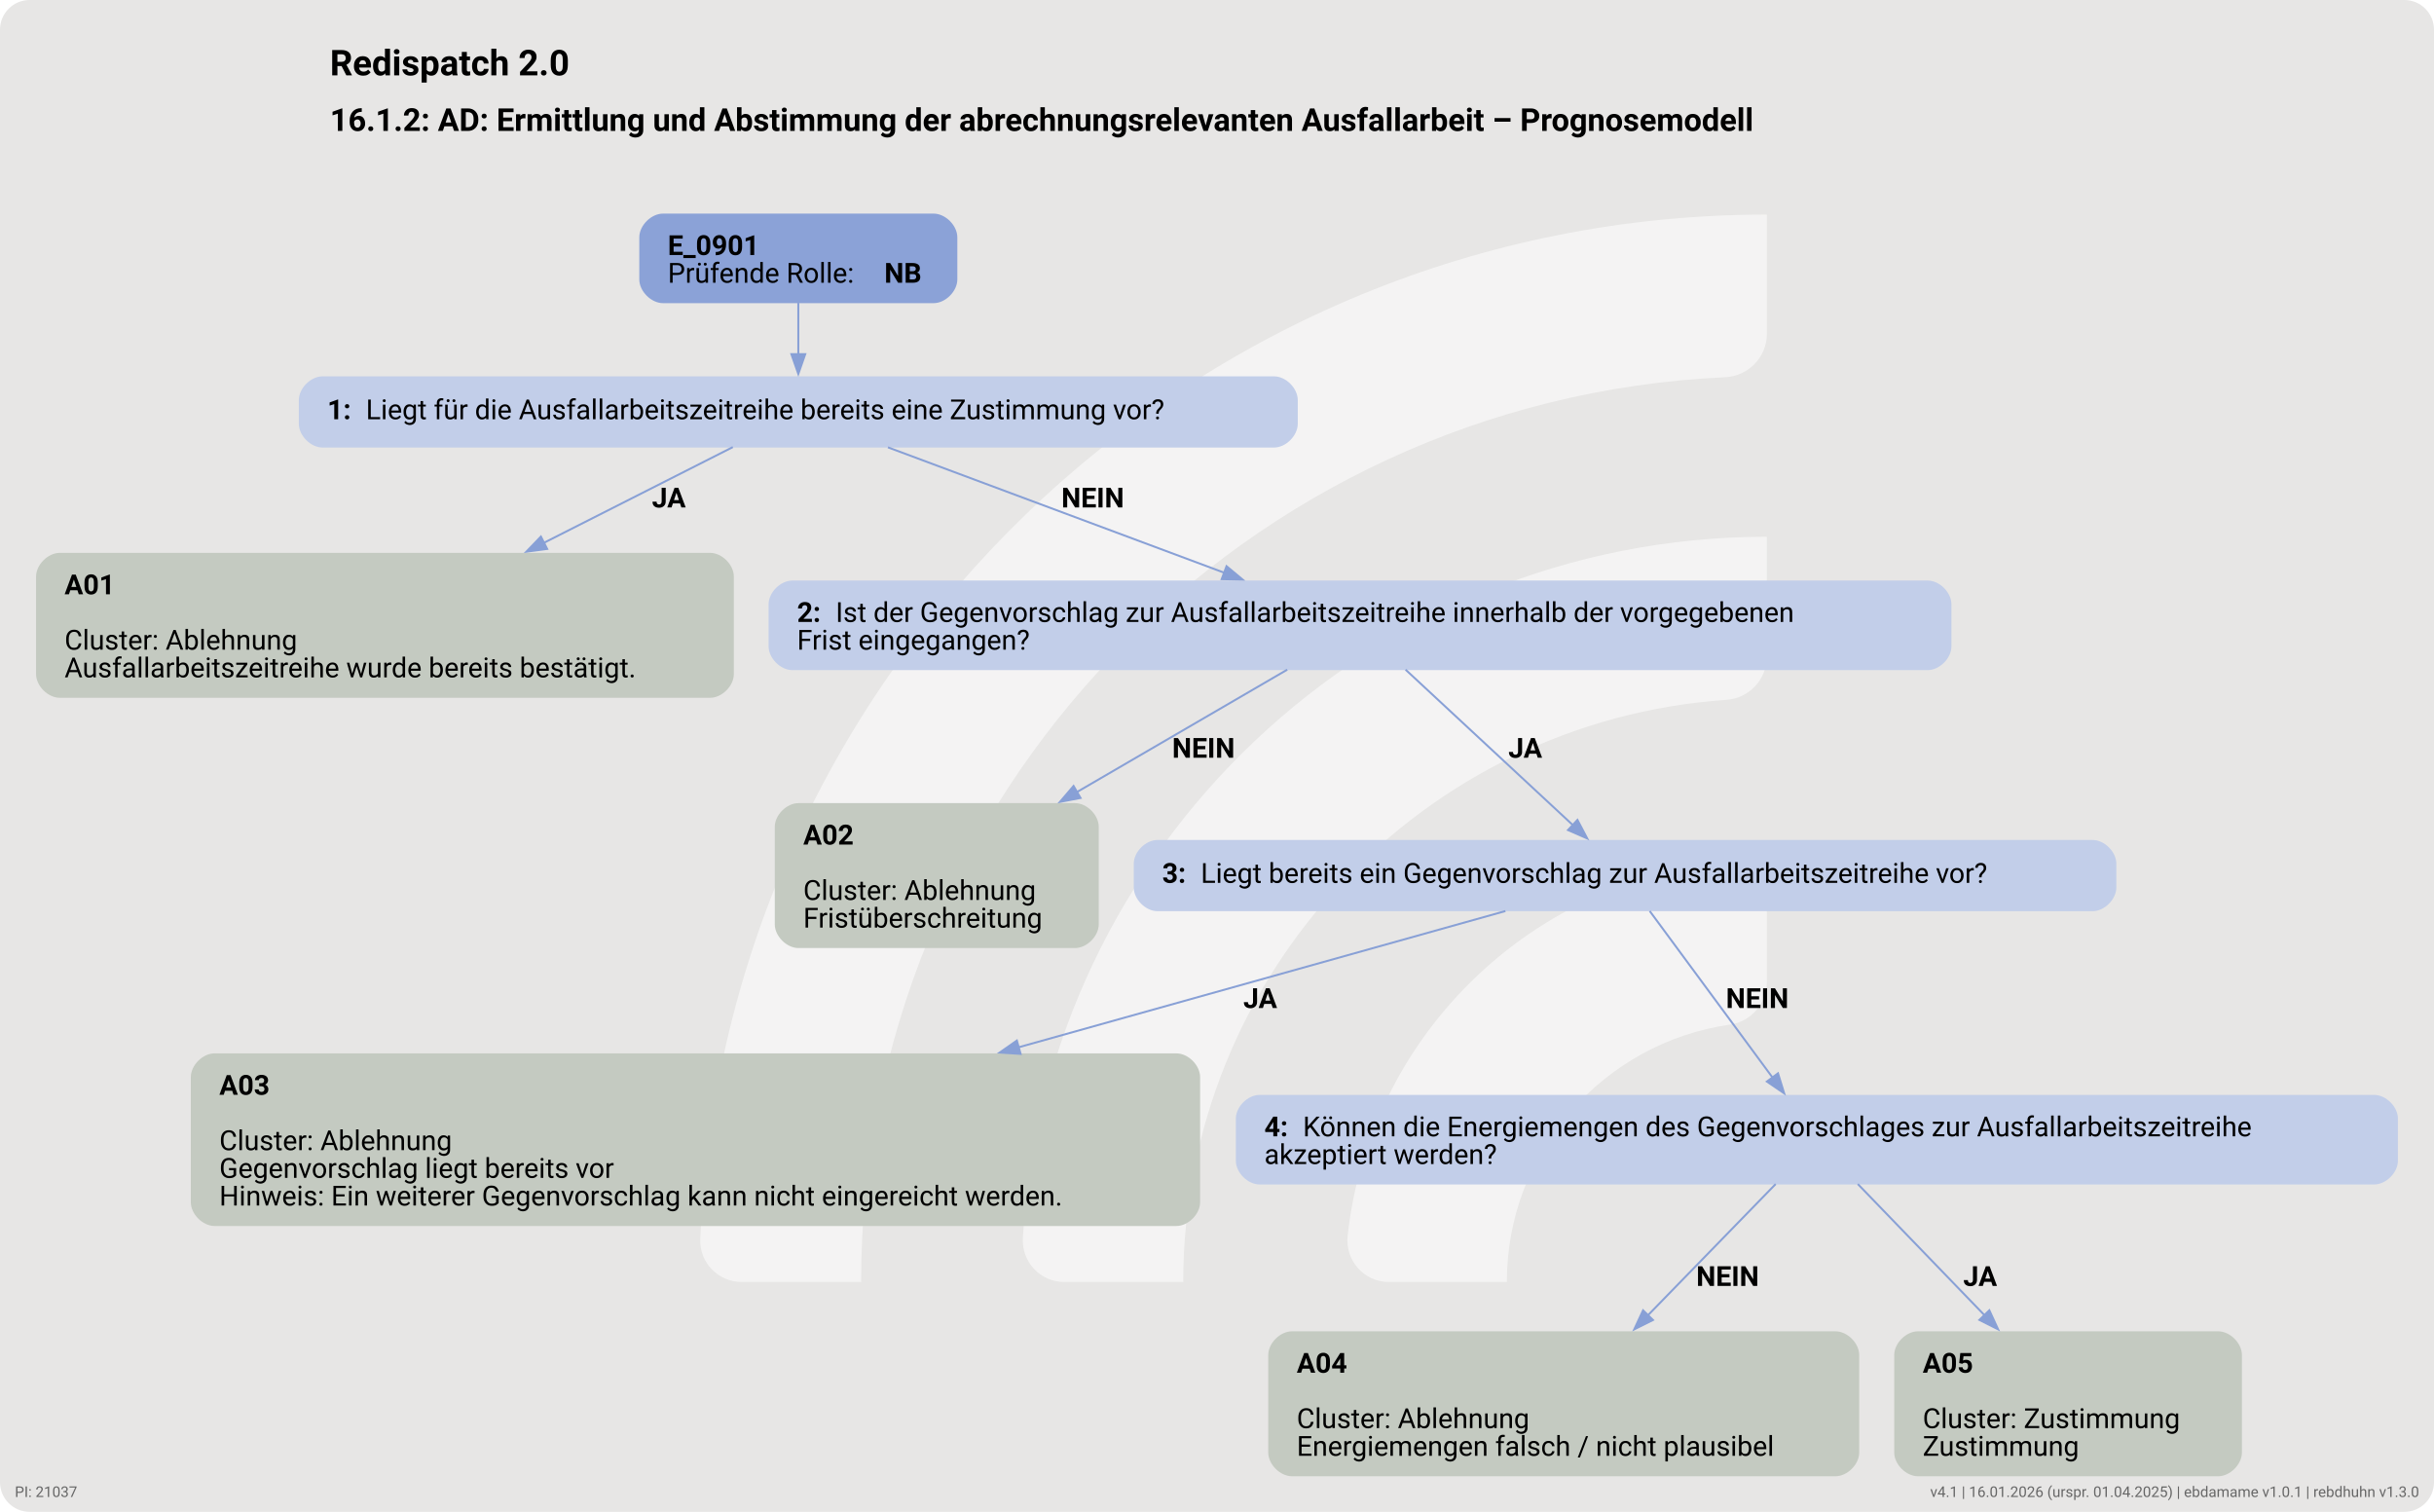
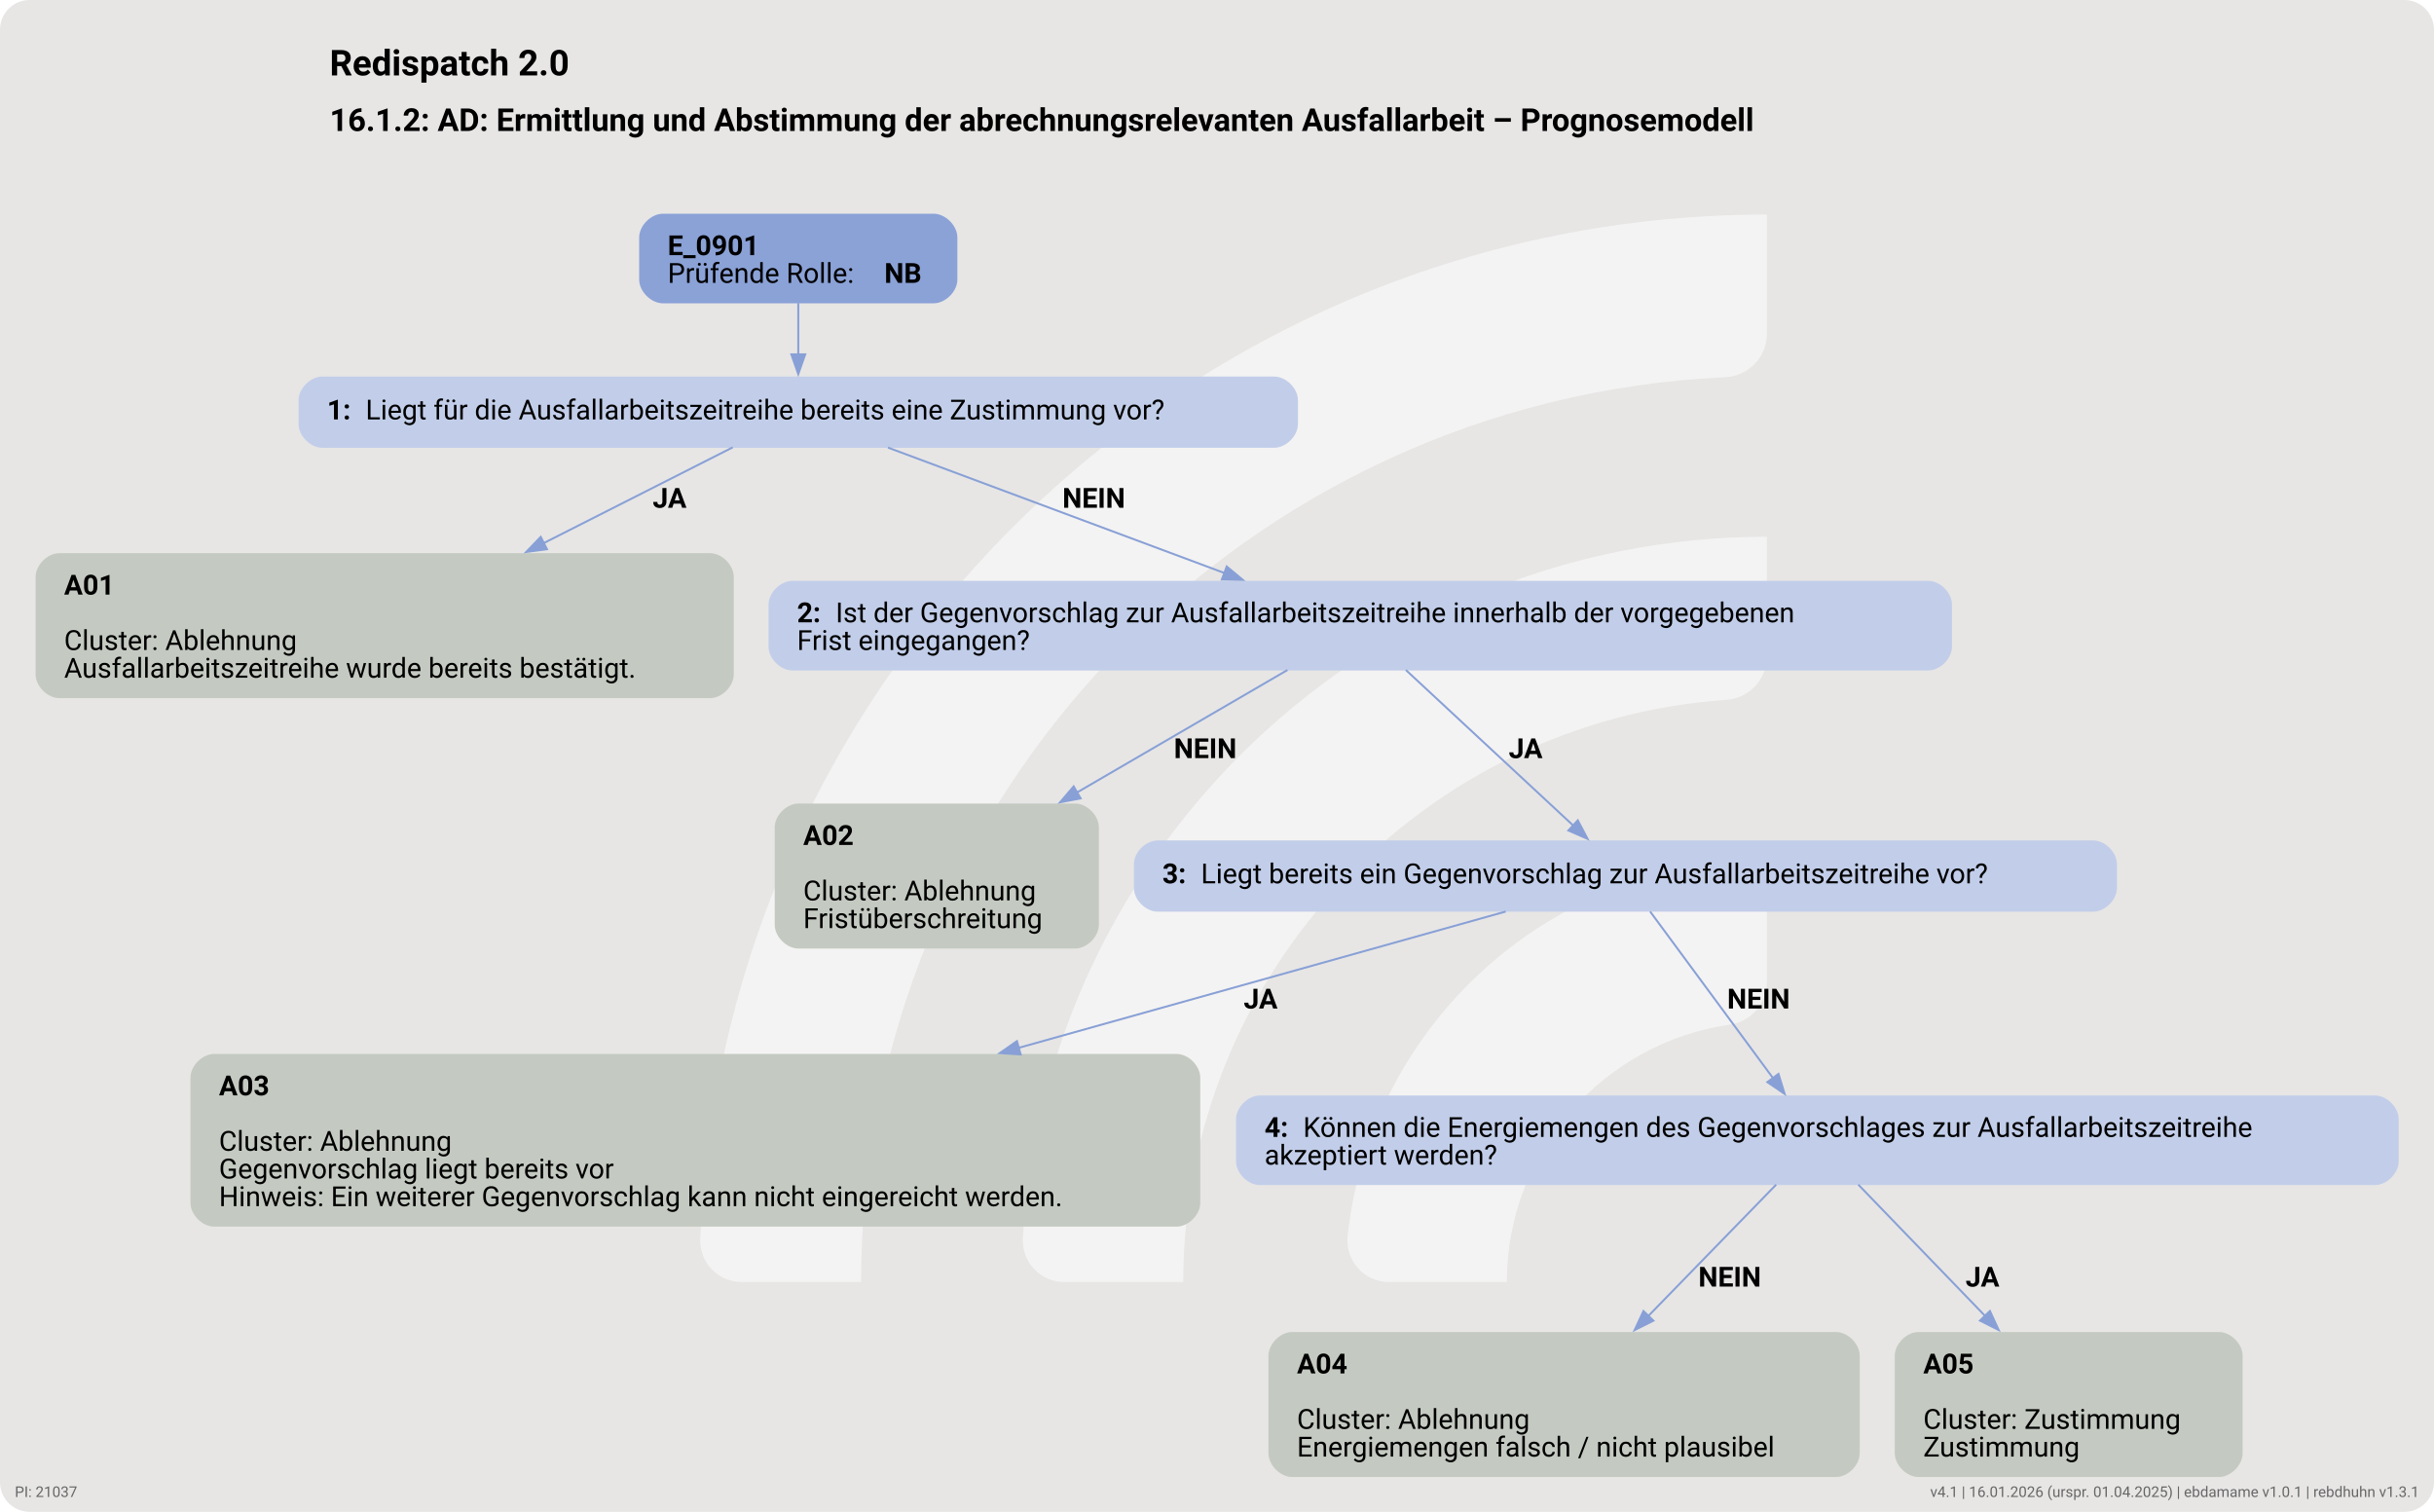
<svg xmlns="http://www.w3.org/2000/svg" version="1.1" width="1640.0px" viewBox="0 0 1640.0 1018.667" height="1018.667px">
  <g>
    <svg version="1.1" width="1640.0px" viewBox="0 0 1640.0 1018.667" height="1018.667px">
      <rect fill="#e7e6e5" x="0" y="0" width="1640.0" height="1018.667" rx="20" ry="20" />
      <g>
        <g transform="translate(404.5871, 101.8667) scale(1 1) translate(0, 0) scale(1.434338 1.434338) ">
          <defs>
            <style>.cls-1{fill:#ffffff88;}</style>
          </defs>
          <path class="cls-1" d="M122.44,531.2h-56.1c-11,0-19.9-9.12-19.46-20.11C57.47,243.89,278.15,29.78,547.91,29.78v56.02c0,10.98-8.69,19.89-19.66,20.39-225.51,10.31-405.8,197-405.8,425Z" />
          <path class="cls-1" d="M273.78,531.2h-55.93c-11.23,0-20.09-9.48-19.43-20.69,10.74-183.44,163.39-329.39,349.48-329.39v56.26c0,10.71-8.27,19.62-18.96,20.35-142.35,9.77-255.17,128.69-255.17,273.46Z" />
          <path class="cls-1" d="M425.77,531.2h-55.45c-11.65,0-20.6-10.17-19.33-21.75,10.87-99.03,95.03-176.34,196.92-176.34v57.01c0,10.05-7.28,18.75-17.23,20.16-59.22,8.4-104.91,59.42-104.91,120.92Z" />
        </g>
-         <svg width="1230pt" height="764pt" viewBox="0.00 0.00 1230.18 764.40">
+         <svg width="1230pt" height="764pt" viewBox="0.00 0.00 1230.00 764.00">
          <g id="graph0" class="graph" transform="scale(1 1) rotate(0) translate(18 746.4)">
-             <text text-anchor="start" x="148.59" y="-708.3" font-family="Roboto, sans-serif" font-weight="bold" font-size="18.00">Redispatch 2.0</text>
-             <text text-anchor="start" x="148.59" y="-680.2" font-family="Roboto, sans-serif" font-weight="bold" font-size="16.00">16.1.2: AD: Ermittlung und Abstimmung der abrechnungsrelevanten Ausfallarbeit – Prognosemodell</text>
+             <text xml:space="preserve" text-anchor="start" x="148.59" y="-708.3" font-family="Roboto, sans-serif" font-weight="bold" font-size="18.00">Redispatch 2.0</text>
+             <text xml:space="preserve" text-anchor="start" x="148.59" y="-680.2" font-family="Roboto, sans-serif" font-weight="bold" font-size="16.00">16.1.2: AD: Ermittlung und Abstimmung der abrechnungsrelevanten Ausfallarbeit – Prognosemodell</text>
            <g id="node1" class="node">
              <path fill="#8ba2d7" stroke="black" stroke-width="0" d="M453.8,-638.4C453.8,-638.4 317,-638.4 317,-638.4 311,-638.4 305,-632.4 305,-626.4 305,-626.4 305,-605.12 305,-605.12 305,-599.12 311,-593.12 317,-593.12 317,-593.12 453.8,-593.12 453.8,-593.12 459.8,-593.12 465.8,-599.12 465.8,-605.12 465.8,-605.12 465.8,-626.4 465.8,-626.4 465.8,-632.4 459.8,-638.4 453.8,-638.4" />
-               <text text-anchor="start" x="319.4" y="-617.46" font-family="Roboto, sans-serif" font-weight="bold" font-size="14.00">E_0901</text>
-               <text text-anchor="start" x="319.4" y="-603.46" font-family="Roboto, sans-serif" font-size="14.00">Prüfende Rolle: </text>
-               <text text-anchor="start" x="428.9" y="-603.46" font-family="Roboto, sans-serif" font-weight="bold" font-size="14.00">NB</text>
+               <text xml:space="preserve" text-anchor="start" x="319.4" y="-617.46" font-family="Roboto, sans-serif" font-weight="bold" font-size="14.00">E_0901</text>
+               <text xml:space="preserve" text-anchor="start" x="319.4" y="-603.46" font-family="Roboto, sans-serif" font-size="14.00">Prüfende Rolle: </text>
+               <text xml:space="preserve" text-anchor="start" x="428.9" y="-603.46" font-family="Roboto, sans-serif" font-weight="bold" font-size="14.00">NB</text>
            </g>
            <g id="node2" class="node">
              <path fill="#c2cee9" stroke="black" stroke-width="0" d="M625.92,-556.12C625.92,-556.12 144.88,-556.12 144.88,-556.12 138.88,-556.12 132.87,-550.12 132.87,-544.12 132.87,-544.12 132.87,-532.12 132.87,-532.12 132.87,-526.12 138.87,-520.12 144.87,-520.12 144.87,-520.12 625.92,-520.12 625.92,-520.12 631.92,-520.12 637.92,-526.12 637.92,-532.12 637.92,-532.12 637.92,-544.12 637.92,-544.12 637.92,-550.12 631.92,-556.12 625.92,-556.12" />
-               <text text-anchor="start" x="147.27" y="-534.44" font-family="Roboto, sans-serif" font-weight="bold" font-size="14.00">1: </text>
-               <text text-anchor="start" x="166.77" y="-534.44" font-family="Roboto, sans-serif" font-size="14.00">Liegt für die Ausfallarbeitszeitreihe bereits eine Zustimmung vor?</text>
+               <text xml:space="preserve" text-anchor="start" x="147.27" y="-534.44" font-family="Roboto, sans-serif" font-weight="bold" font-size="14.00">1: </text>
+               <text xml:space="preserve" text-anchor="start" x="166.77" y="-534.44" font-family="Roboto, sans-serif" font-size="14.00">Liegt für die Ausfallarbeitszeitreihe bereits eine Zustimmung vor?</text>
            </g>
            <g id="edge1" class="edge">
              <path fill="none" stroke="#88a0d6" d="M385.4,-593.29C385.4,-585.21 385.4,-575.91 385.4,-567.31" />
              <polygon fill="#88a0d6" stroke="#88a0d6" points="388.9,-567.35 385.4,-557.35 381.9,-567.35 388.9,-567.35" />
            </g>
            <g id="node3" class="node">
              <path fill="#c4cac1" stroke="black" stroke-width="0" d="M340.8,-466.87C340.8,-466.87 12,-466.87 12,-466.87 6,-466.87 0,-460.87 0,-454.87 0,-454.87 0,-405.59 0,-405.59 0,-399.59 6,-393.59 12,-393.59 12,-393.59 340.8,-393.59 340.8,-393.59 346.8,-393.59 352.8,-399.59 352.8,-405.59 352.8,-405.59 352.8,-454.87 352.8,-454.87 352.8,-460.87 346.8,-466.87 340.8,-466.87" />
-               <text text-anchor="start" x="14.4" y="-445.93" font-family="Roboto, sans-serif" font-weight="bold" font-size="14.00">A01</text>
-               <text text-anchor="start" x="14.4" y="-417.93" font-family="Roboto, sans-serif" font-size="14.00">Cluster: Ablehnung</text>
-               <text text-anchor="start" x="14.4" y="-403.93" font-family="Roboto, sans-serif" font-size="14.00">Ausfallarbeitszeitreihe wurde bereits bestätigt.</text>
+               <text xml:space="preserve" text-anchor="start" x="14.4" y="-445.93" font-family="Roboto, sans-serif" font-weight="bold" font-size="14.00">A01</text>
+               <text xml:space="preserve" text-anchor="start" x="14.4" y="-417.93" font-family="Roboto, sans-serif" font-size="14.00">Cluster: Ablehnung</text>
+               <text xml:space="preserve" text-anchor="start" x="14.4" y="-403.93" font-family="Roboto, sans-serif" font-size="14.00">Ausfallarbeitszeitreihe wurde bereits bestätigt.</text>
            </g>
            <g id="edge2" class="edge">
              <path fill="none" stroke="#88a0d6" d="M352.28,-520.34C326.62,-507.34 289.96,-488.77 256.75,-471.94" />
              <polygon fill="#88a0d6" stroke="#88a0d6" points="258.42,-468.86 247.91,-467.46 255.25,-475.1 258.42,-468.86" />
-               <text text-anchor="start" x="311.4" y="-489.82" font-family="Roboto, sans-serif" font-weight="bold" font-size="14.00">JA</text>
+               <text xml:space="preserve" text-anchor="start" x="311.83" y="-489.82" font-family="Roboto, sans-serif" font-weight="bold" font-size="14.00">JA</text>
            </g>
            <g id="node4" class="node">
              <path fill="#c2cee9" stroke="black" stroke-width="0" d="M956.42,-452.87C956.42,-452.87 382.38,-452.87 382.38,-452.87 376.38,-452.87 370.38,-446.87 370.38,-440.87 370.38,-440.87 370.38,-419.59 370.38,-419.59 370.38,-413.59 376.38,-407.59 382.38,-407.59 382.38,-407.59 956.42,-407.59 956.42,-407.59 962.42,-407.59 968.42,-413.59 968.42,-419.59 968.42,-419.59 968.42,-440.87 968.42,-440.87 968.42,-446.87 962.42,-452.87 956.42,-452.87" />
-               <text text-anchor="start" x="384.77" y="-431.93" font-family="Roboto, sans-serif" font-weight="bold" font-size="14.00">2: </text>
-               <text text-anchor="start" x="404.27" y="-431.93" font-family="Roboto, sans-serif" font-size="14.00">Ist der Gegenvorschlag zur Ausfallarbeitszeitreihe innerhalb der vorgegebenen</text>
-               <text text-anchor="start" x="384.77" y="-417.93" font-family="Roboto, sans-serif" font-size="14.00">Frist eingegangen?</text>
+               <text xml:space="preserve" text-anchor="start" x="384.77" y="-431.93" font-family="Roboto, sans-serif" font-weight="bold" font-size="14.00">2: </text>
+               <text xml:space="preserve" text-anchor="start" x="404.27" y="-431.93" font-family="Roboto, sans-serif" font-size="14.00">Ist der Gegenvorschlag zur Ausfallarbeitszeitreihe innerhalb der vorgegebenen</text>
+               <text xml:space="preserve" text-anchor="start" x="384.77" y="-417.93" font-family="Roboto, sans-serif" font-size="14.00">Frist eingegangen?</text>
            </g>
            <g id="edge3" class="edge">
              <path fill="none" stroke="#88a0d6" d="M430.71,-520.22C476.57,-503.13 548.05,-476.48 600.84,-456.79" />
              <polygon fill="#88a0d6" stroke="#88a0d6" points="601.91,-460.13 610.05,-453.36 599.46,-453.57 601.91,-460.13" />
-               <text text-anchor="start" x="518.4" y="-489.82" font-family="Roboto, sans-serif" font-weight="bold" font-size="14.00">NEIN</text>
+               <text xml:space="preserve" text-anchor="start" x="518.88" y="-489.82" font-family="Roboto, sans-serif" font-weight="bold" font-size="14.00">NEIN</text>
            </g>
            <g id="node5" class="node">
              <path fill="#c4cac1" stroke="black" stroke-width="0" d="M525.3,-340.34C525.3,-340.34 385.5,-340.34 385.5,-340.34 379.5,-340.34 373.5,-334.34 373.5,-328.34 373.5,-328.34 373.5,-279.06 373.5,-279.06 373.5,-273.06 379.5,-267.06 385.5,-267.06 385.5,-267.06 525.3,-267.06 525.3,-267.06 531.3,-267.06 537.3,-273.06 537.3,-279.06 537.3,-279.06 537.3,-328.34 537.3,-328.34 537.3,-334.34 531.3,-340.34 525.3,-340.34" />
-               <text text-anchor="start" x="387.9" y="-319.4" font-family="Roboto, sans-serif" font-weight="bold" font-size="14.00">A02</text>
-               <text text-anchor="start" x="387.9" y="-291.4" font-family="Roboto, sans-serif" font-size="14.00">Cluster: Ablehnung</text>
-               <text text-anchor="start" x="387.9" y="-277.4" font-family="Roboto, sans-serif" font-size="14.00">Fristüberschreitung</text>
+               <text xml:space="preserve" text-anchor="start" x="387.9" y="-319.4" font-family="Roboto, sans-serif" font-weight="bold" font-size="14.00">A02</text>
+               <text xml:space="preserve" text-anchor="start" x="387.9" y="-291.4" font-family="Roboto, sans-serif" font-size="14.00">Cluster: Ablehnung</text>
+               <text xml:space="preserve" text-anchor="start" x="387.9" y="-277.4" font-family="Roboto, sans-serif" font-size="14.00">Fristüberschreitung</text>
            </g>
            <g id="edge4" class="edge">
              <path fill="none" stroke="#88a0d6" d="M632.61,-407.82C603.45,-390.85 561.82,-366.63 526.24,-345.92" />
              <polygon fill="#88a0d6" stroke="#88a0d6" points="528.09,-342.95 517.69,-340.95 524.57,-349 528.09,-342.95" />
-               <text text-anchor="start" x="574.4" y="-363.29" font-family="Roboto, sans-serif" font-weight="bold" font-size="14.00">NEIN</text>
+               <text xml:space="preserve" text-anchor="start" x="575.21" y="-363.29" font-family="Roboto, sans-serif" font-weight="bold" font-size="14.00">NEIN</text>
            </g>
            <g id="node6" class="node">
              <path fill="#c2cee9" stroke="black" stroke-width="0" d="M1039.8,-321.7C1039.8,-321.7 567,-321.7 567,-321.7 561,-321.7 555,-315.7 555,-309.7 555,-309.7 555,-297.7 555,-297.7 555,-291.7 561,-285.7 567,-285.7 567,-285.7 1039.8,-285.7 1039.8,-285.7 1045.8,-285.7 1051.8,-291.7 1051.8,-297.7 1051.8,-297.7 1051.8,-309.7 1051.8,-309.7 1051.8,-315.7 1045.8,-321.7 1039.8,-321.7" />
-               <text text-anchor="start" x="569.4" y="-300.02" font-family="Roboto, sans-serif" font-weight="bold" font-size="14.00">3: </text>
-               <text text-anchor="start" x="588.9" y="-300.02" font-family="Roboto, sans-serif" font-size="14.00">Liegt bereits ein Gegenvorschlag zur Ausfallarbeitszeitreihe vor?</text>
+               <text xml:space="preserve" text-anchor="start" x="569.4" y="-300.02" font-family="Roboto, sans-serif" font-weight="bold" font-size="14.00">3: </text>
+               <text xml:space="preserve" text-anchor="start" x="588.9" y="-300.02" font-family="Roboto, sans-serif" font-size="14.00">Liegt bereits ein Gegenvorschlag zur Ausfallarbeitszeitreihe vor?</text>
            </g>
            <g id="edge5" class="edge">
              <path fill="none" stroke="#88a0d6" d="M692.44,-407.82C716,-385.93 752.55,-351.96 777.2,-329.05" />
              <polygon fill="#88a0d6" stroke="#88a0d6" points="779.33,-331.85 784.27,-322.48 774.56,-326.72 779.33,-331.85" />
-               <text text-anchor="start" x="744.4" y="-363.29" font-family="Roboto, sans-serif" font-weight="bold" font-size="14.00">JA</text>
+               <text xml:space="preserve" text-anchor="start" x="744.42" y="-363.29" font-family="Roboto, sans-serif" font-weight="bold" font-size="14.00">JA</text>
            </g>
            <g id="node7" class="node">
              <path fill="#c4cac1" stroke="black" stroke-width="0" d="M576.55,-213.81C576.55,-213.81 90.25,-213.81 90.25,-213.81 84.25,-213.81 78.25,-207.81 78.25,-201.81 78.25,-201.81 78.25,-138.53 78.25,-138.53 78.25,-132.53 84.25,-126.53 90.25,-126.53 90.25,-126.53 576.55,-126.53 576.55,-126.53 582.55,-126.53 588.55,-132.53 588.55,-138.53 588.55,-138.53 588.55,-201.81 588.55,-201.81 588.55,-207.81 582.55,-213.81 576.55,-213.81" />
-               <text text-anchor="start" x="92.65" y="-192.87" font-family="Roboto, sans-serif" font-weight="bold" font-size="14.00">A03</text>
-               <text text-anchor="start" x="92.65" y="-164.87" font-family="Roboto, sans-serif" font-size="14.00">Cluster: Ablehnung</text>
-               <text text-anchor="start" x="92.65" y="-150.87" font-family="Roboto, sans-serif" font-size="14.00">Gegenvorschlag liegt bereits vor</text>
-               <text text-anchor="start" x="92.65" y="-136.87" font-family="Roboto, sans-serif" font-size="14.00">Hinweis: Ein weiterer Gegenvorschlag kann nicht eingereicht werden.</text>
+               <text xml:space="preserve" text-anchor="start" x="92.65" y="-192.87" font-family="Roboto, sans-serif" font-weight="bold" font-size="14.00">A03</text>
+               <text xml:space="preserve" text-anchor="start" x="92.65" y="-164.87" font-family="Roboto, sans-serif" font-size="14.00">Cluster: Ablehnung</text>
+               <text xml:space="preserve" text-anchor="start" x="92.65" y="-150.87" font-family="Roboto, sans-serif" font-size="14.00">Gegenvorschlag liegt bereits vor</text>
+               <text xml:space="preserve" text-anchor="start" x="92.65" y="-136.87" font-family="Roboto, sans-serif" font-size="14.00">Hinweis: Ein weiterer Gegenvorschlag kann nicht eingereicht werden.</text>
            </g>
            <g id="edge6" class="edge">
              <path fill="none" stroke="#88a0d6" d="M742.92,-285.77C680.92,-268.42 581.8,-240.69 496.61,-216.84" />
              <polygon fill="#88a0d6" stroke="#88a0d6" points="497.79,-213.54 487.22,-214.22 495.9,-220.28 497.79,-213.54" />
-               <text text-anchor="start" x="610.4" y="-236.76" font-family="Roboto, sans-serif" font-weight="bold" font-size="14.00">JA</text>
+               <text xml:space="preserve" text-anchor="start" x="610.5" y="-236.76" font-family="Roboto, sans-serif" font-weight="bold" font-size="14.00">JA</text>
            </g>
            <g id="node8" class="node">
              <path fill="#c2cee9" stroke="black" stroke-width="0" d="M1182.17,-192.81C1182.17,-192.81 618.62,-192.81 618.62,-192.81 612.62,-192.81 606.62,-186.81 606.62,-180.81 606.62,-180.81 606.62,-159.53 606.62,-159.53 606.62,-153.53 612.62,-147.53 618.62,-147.53 618.62,-147.53 1182.17,-147.53 1182.17,-147.53 1188.17,-147.53 1194.17,-153.53 1194.17,-159.53 1194.17,-159.53 1194.17,-180.81 1194.17,-180.81 1194.17,-186.81 1188.17,-192.81 1182.17,-192.81" />
-               <text text-anchor="start" x="621.02" y="-171.87" font-family="Roboto, sans-serif" font-weight="bold" font-size="14.00">4: </text>
-               <text text-anchor="start" x="640.52" y="-171.87" font-family="Roboto, sans-serif" font-size="14.00">Können die Energiemengen des Gegenvorschlages zur Ausfallarbeitszeitreihe</text>
-               <text text-anchor="start" x="621.02" y="-157.87" font-family="Roboto, sans-serif" font-size="14.00">akzeptiert werden?</text>
+               <text xml:space="preserve" text-anchor="start" x="621.02" y="-171.87" font-family="Roboto, sans-serif" font-weight="bold" font-size="14.00">4: </text>
+               <text xml:space="preserve" text-anchor="start" x="640.52" y="-171.87" font-family="Roboto, sans-serif" font-size="14.00">Können die Energiemengen des Gegenvorschlages zur Ausfallarbeitszeitreihe</text>
+               <text xml:space="preserve" text-anchor="start" x="621.02" y="-157.87" font-family="Roboto, sans-serif" font-size="14.00">akzeptiert werden?</text>
            </g>
            <g id="edge7" class="edge">
              <path fill="none" stroke="#88a0d6" d="M815.88,-285.77C831.56,-264.52 858.74,-227.66 878.04,-201.49" />
              <polygon fill="#88a0d6" stroke="#88a0d6" points="880.74,-203.72 883.86,-193.6 875.11,-199.57 880.74,-203.72" />
-               <text text-anchor="start" x="854.4" y="-236.76" font-family="Roboto, sans-serif" font-weight="bold" font-size="14.00">NEIN</text>
+               <text xml:space="preserve" text-anchor="start" x="854.81" y="-236.76" font-family="Roboto, sans-serif" font-weight="bold" font-size="14.00">NEIN</text>
            </g>
            <g id="node9" class="node">
              <path fill="#c4cac1" stroke="black" stroke-width="0" d="M909.8,-73.28C909.8,-73.28 635,-73.28 635,-73.28 629,-73.28 623,-67.28 623,-61.28 623,-61.28 623,-12 623,-12 623,-6 629,0 635,0 635,0 909.8,0 909.8,0 915.8,0 921.8,-6 921.8,-12 921.8,-12 921.8,-61.28 921.8,-61.28 921.8,-67.28 915.8,-73.28 909.8,-73.28" />
-               <text text-anchor="start" x="637.4" y="-52.34" font-family="Roboto, sans-serif" font-weight="bold" font-size="14.00">A04</text>
-               <text text-anchor="start" x="637.4" y="-24.34" font-family="Roboto, sans-serif" font-size="14.00">Cluster: Ablehnung</text>
-               <text text-anchor="start" x="637.4" y="-10.34" font-family="Roboto, sans-serif" font-size="14.00">Energiemengen falsch / nicht plausibel</text>
+               <text xml:space="preserve" text-anchor="start" x="637.4" y="-52.34" font-family="Roboto, sans-serif" font-weight="bold" font-size="14.00">A04</text>
+               <text xml:space="preserve" text-anchor="start" x="637.4" y="-24.34" font-family="Roboto, sans-serif" font-size="14.00">Cluster: Ablehnung</text>
+               <text xml:space="preserve" text-anchor="start" x="637.4" y="-10.34" font-family="Roboto, sans-serif" font-size="14.00">Energiemengen falsch / nicht plausibel</text>
            </g>
            <g id="edge8" class="edge">
              <path fill="none" stroke="#88a0d6" d="M879.55,-147.74C862.07,-129.79 836.56,-103.57 814.82,-81.23" />
              <polygon fill="#88a0d6" stroke="#88a0d6" points="817.53,-79 808.05,-74.27 812.52,-83.88 817.53,-79" />
-               <text text-anchor="start" x="839.4" y="-96.23" font-family="Roboto, sans-serif" font-weight="bold" font-size="14.00">NEIN</text>
+               <text xml:space="preserve" text-anchor="start" x="840.24" y="-96.23" font-family="Roboto, sans-serif" font-weight="bold" font-size="14.00">NEIN</text>
            </g>
            <g id="node10" class="node">
              <path fill="#c4cac1" stroke="black" stroke-width="0" d="M1103.3,-73.28C1103.3,-73.28 951.5,-73.28 951.5,-73.28 945.5,-73.28 939.5,-67.28 939.5,-61.28 939.5,-61.28 939.5,-12 939.5,-12 939.5,-6 945.5,0 951.5,0 951.5,0 1103.3,0 1103.3,0 1109.3,0 1115.3,-6 1115.3,-12 1115.3,-12 1115.3,-61.28 1115.3,-61.28 1115.3,-67.28 1109.3,-73.28 1103.3,-73.28" />
-               <text text-anchor="start" x="953.9" y="-52.34" font-family="Roboto, sans-serif" font-weight="bold" font-size="14.00">A05</text>
-               <text text-anchor="start" x="953.9" y="-24.34" font-family="Roboto, sans-serif" font-size="14.00">Cluster: Zustimmung</text>
-               <text text-anchor="start" x="953.9" y="-10.34" font-family="Roboto, sans-serif" font-size="14.00">Zustimmung</text>
+               <text xml:space="preserve" text-anchor="start" x="953.9" y="-52.34" font-family="Roboto, sans-serif" font-weight="bold" font-size="14.00">A05</text>
+               <text xml:space="preserve" text-anchor="start" x="953.9" y="-24.34" font-family="Roboto, sans-serif" font-size="14.00">Cluster: Zustimmung</text>
+               <text xml:space="preserve" text-anchor="start" x="953.9" y="-10.34" font-family="Roboto, sans-serif" font-size="14.00">Zustimmung</text>
            </g>
            <g id="edge9" class="edge">
              <path fill="none" stroke="#88a0d6" d="M921.09,-147.74C938.43,-129.79 963.74,-103.57 985.32,-81.23" />
              <polygon fill="#88a0d6" stroke="#88a0d6" points="987.59,-83.9 992.02,-74.28 982.56,-79.04 987.59,-83.9" />
-               <text text-anchor="start" x="974.4" y="-96.23" font-family="Roboto, sans-serif" font-weight="bold" font-size="14.00">JA</text>
+               <text xml:space="preserve" text-anchor="start" x="975.28" y="-96.23" font-family="Roboto, sans-serif" font-weight="bold" font-size="14.00">JA</text>
            </g>
          </g>
        </svg>
      </g>
    </svg>
  </g>
  <a href="https://ebd.hochfrequenz.de" target="_blank">
-     <text x="1630.0" y="1008.667" text-anchor="end" font-family="Roboto, sans-serif" font-size="10" fill="#666666" text-decoration="none">v4.1 | 16.01.2026 (urspr. 01.04.2025) | ebdamame v1.0.1 | rebdhuhn v1.3.0</text>
+     <text x="1630.0" y="1008.667" text-anchor="end" font-family="Roboto, sans-serif" font-size="10" fill="#666666" text-decoration="none">v4.1 | 16.01.2026 (urspr. 01.04.2025) | ebdamame v1.0.1 | rebdhuhn v1.3.1</text>
  </a>
  <a href="https://ahb-tabellen.hochfrequenz.de/ahb/FV2510/21037" target="_blank">
    <text x="10.0" y="1008.667" text-anchor="start" font-family="Roboto, sans-serif" font-size="10" fill="#666666" text-decoration="none">PI: 21037</text>
  </a>
</svg>
